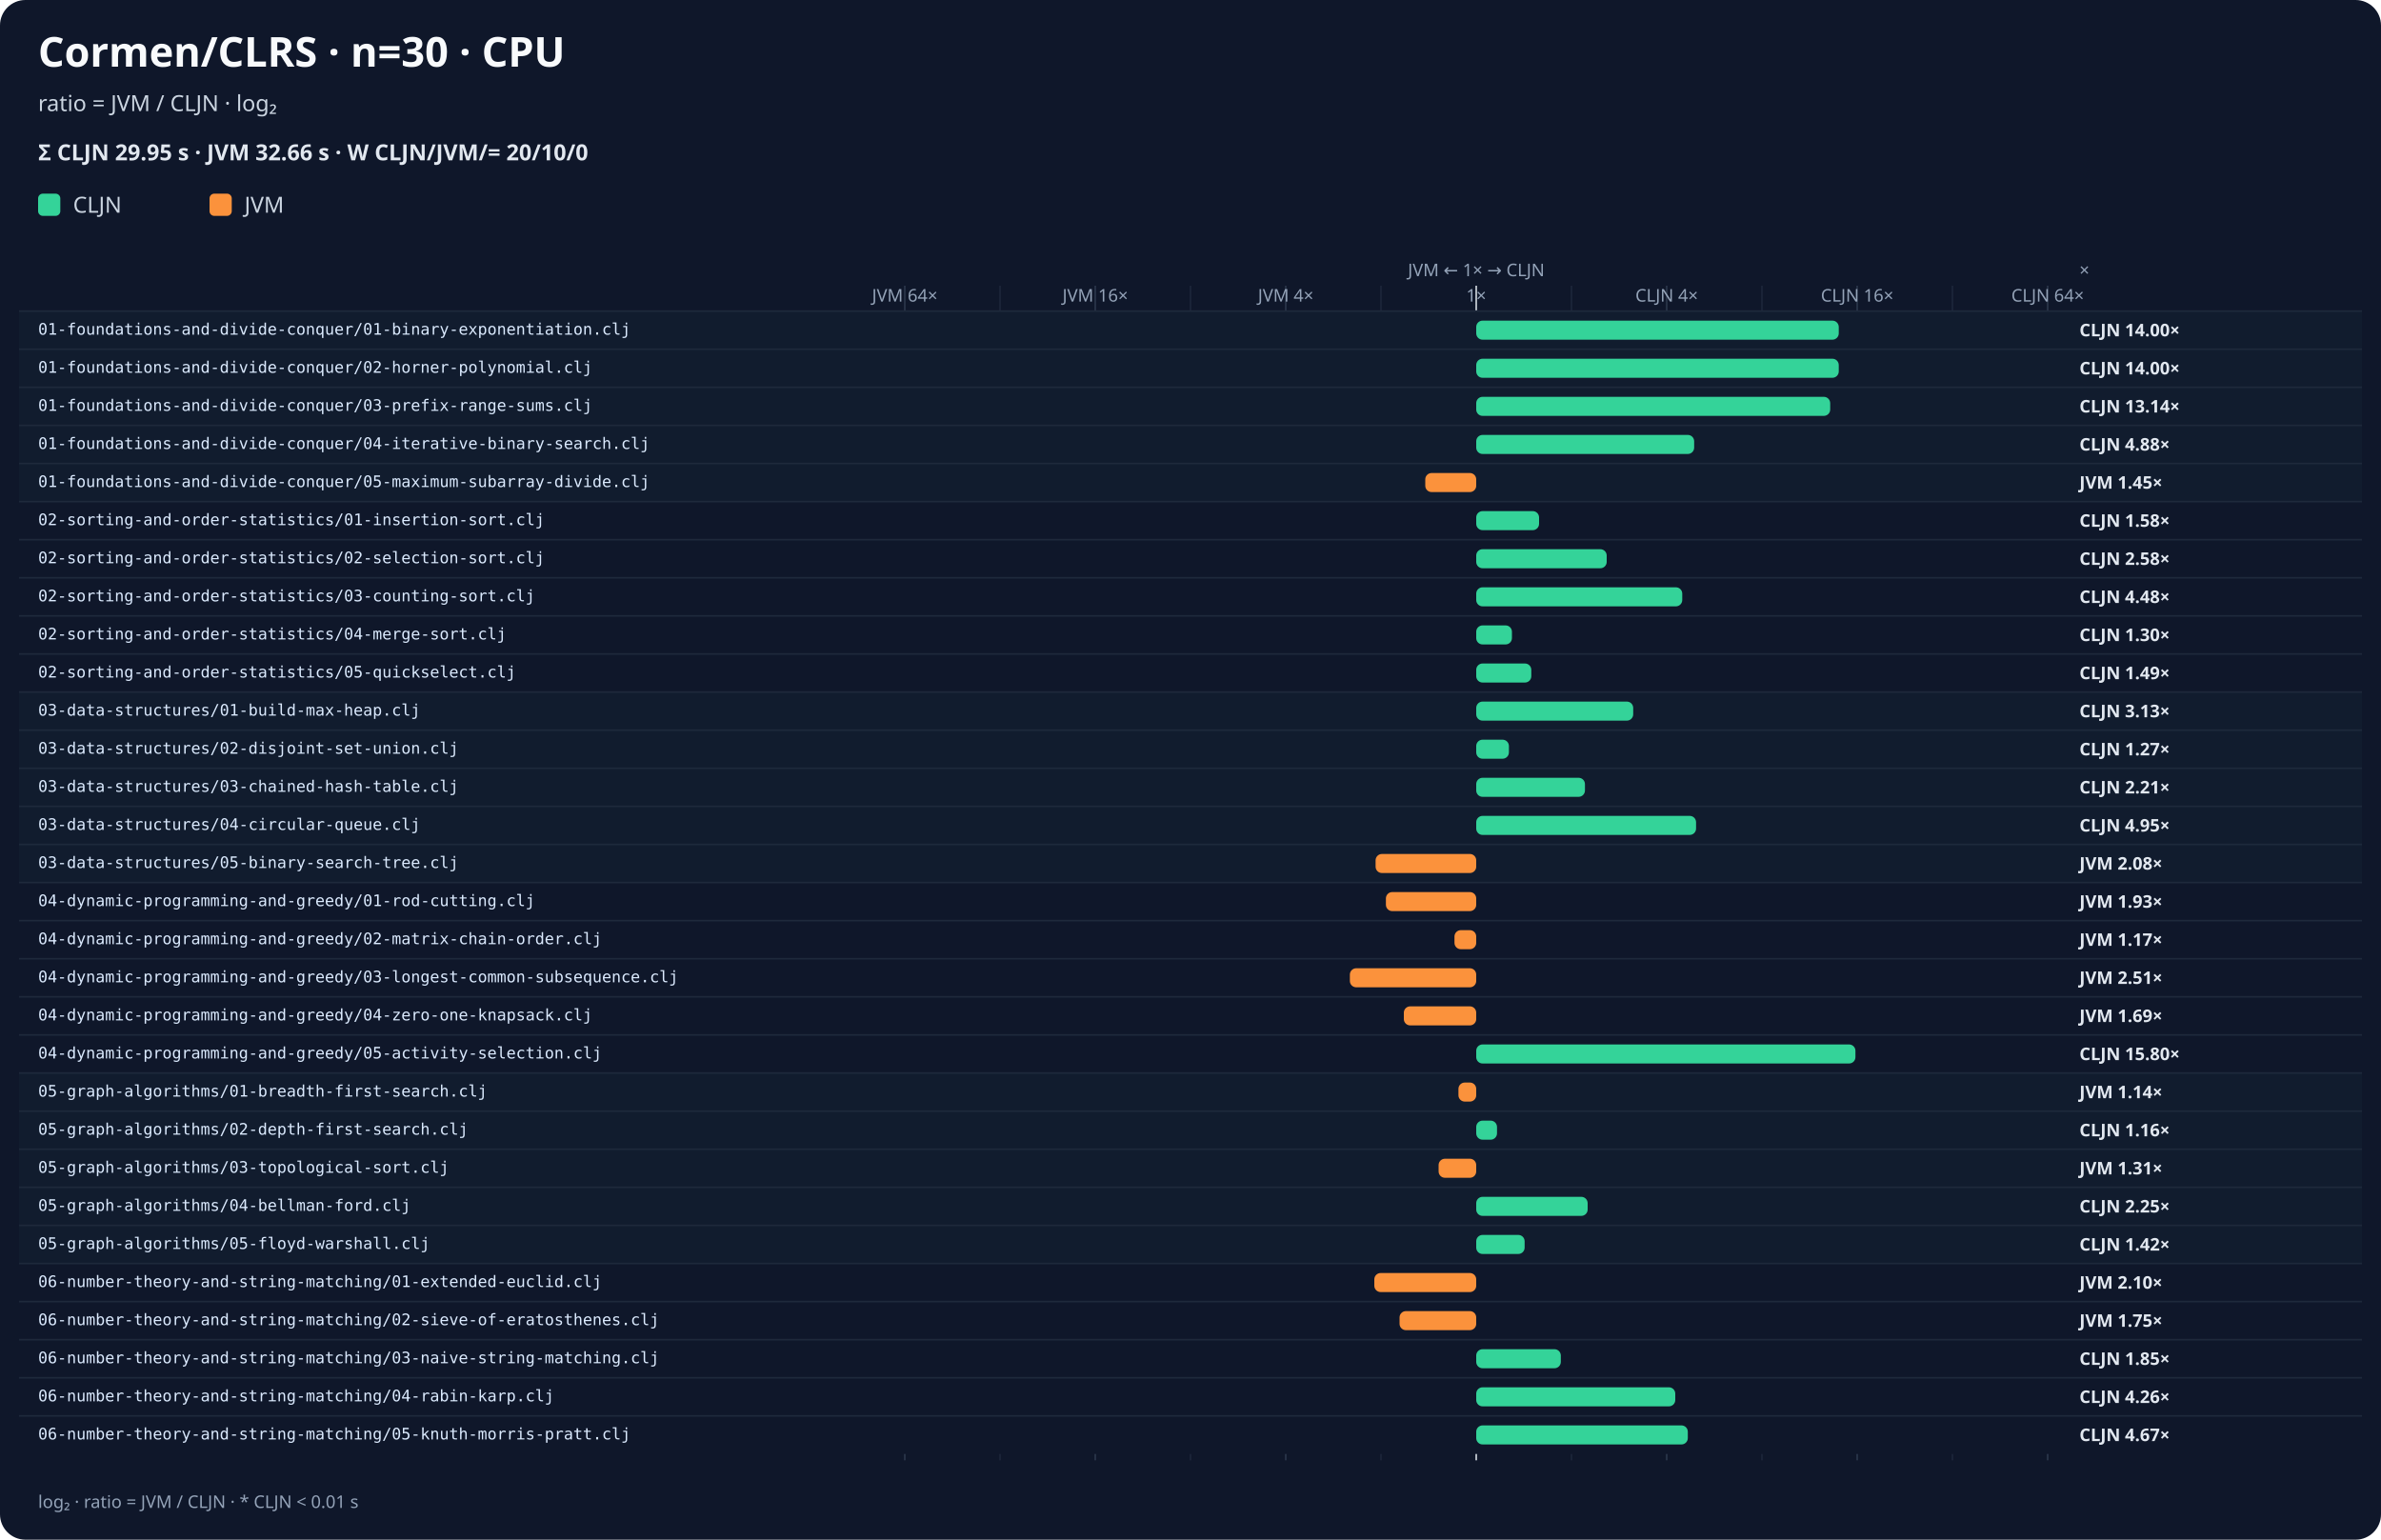
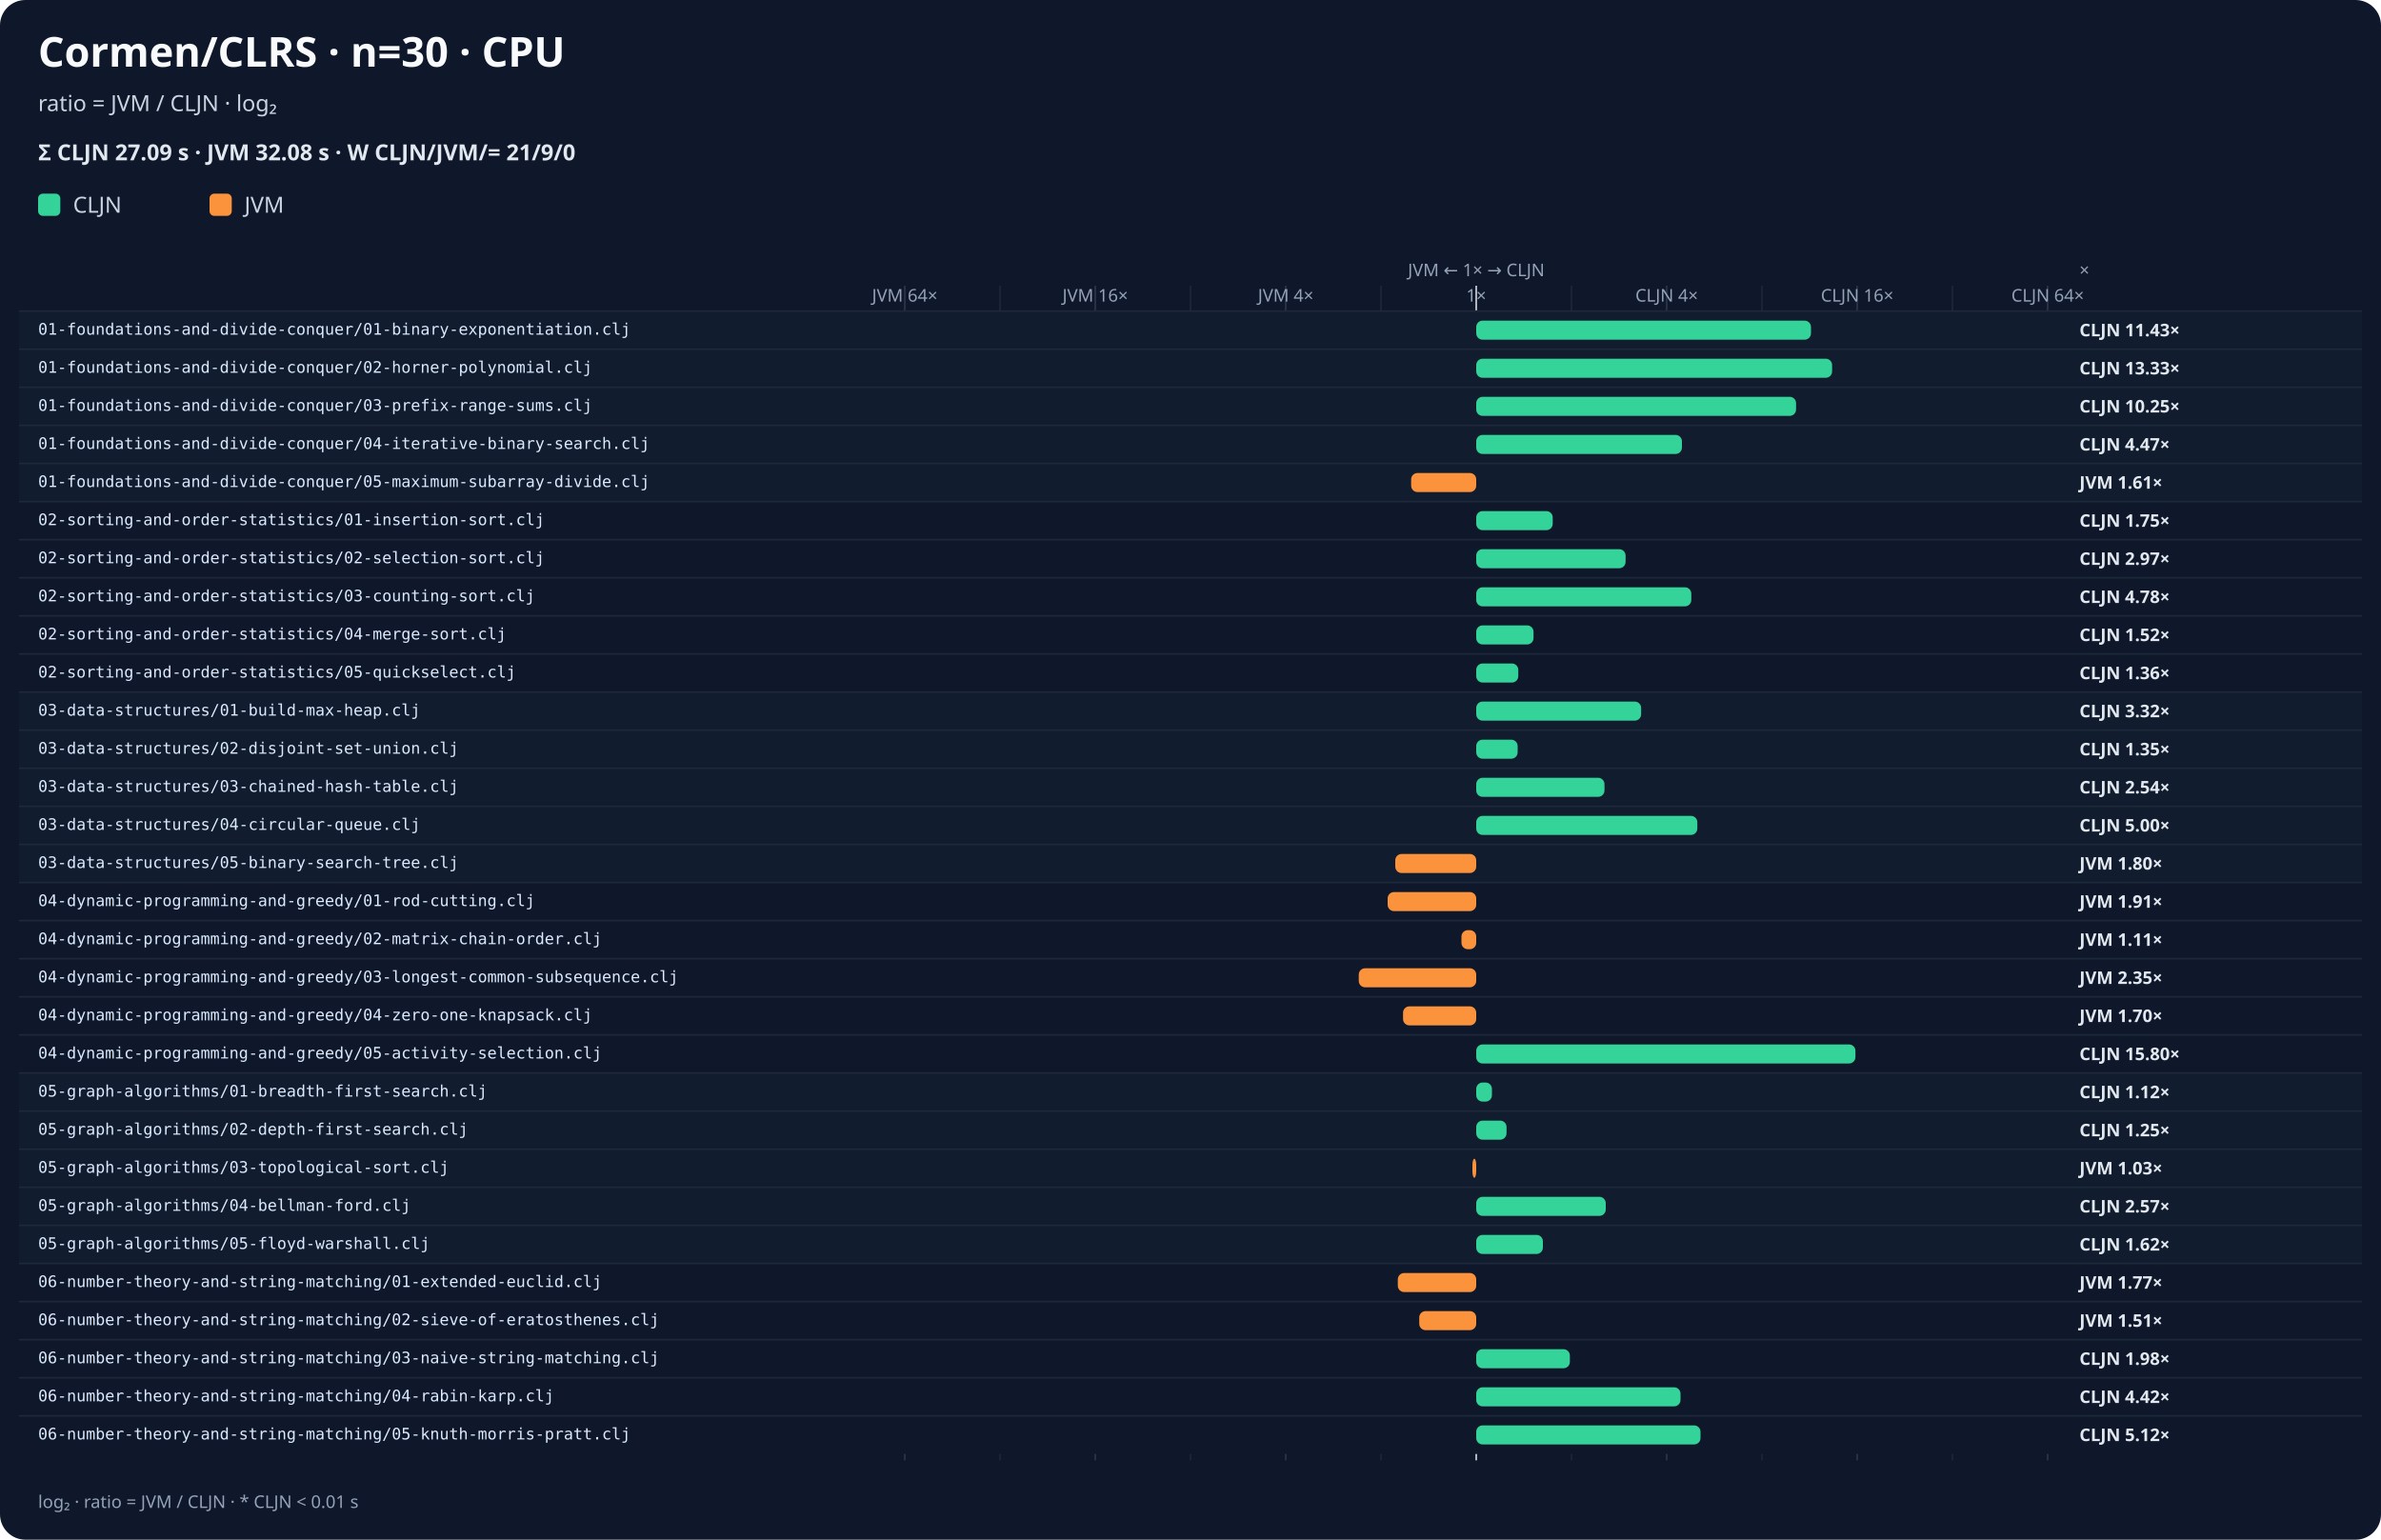
<svg xmlns="http://www.w3.org/2000/svg" width="1500" height="970" viewBox="0 0 1500 970" role="img" aria-labelledby="chart-title chart-desc">
  <style>
.title { fill: #f8fafc; font: 700 26px system-ui, sans-serif; }
.subtitle { fill: #cbd5e1; font: 14px system-ui, sans-serif; }
.summary { fill: #e2e8f0; font: 600 14px system-ui, sans-serif; }
.label { fill: #dbeafe; font: 10px ui-monospace, SFMono-Regular, Consolas, monospace; }
.value { fill: #e2e8f0; font: 600 11px system-ui, sans-serif; }
.axis { fill: #94a3b8; font: 11px system-ui, sans-serif; }
.footer { fill: #94a3b8; font: 11px system-ui, sans-serif; }
</style>
  <rect width="1500" height="970" rx="16" fill="#0f172a" />
  <text x="24" y="42" class="title">Cormen/CLRS · n=30 · CPU</text>
  <text x="24" y="70" class="subtitle">ratio = JVM / CLJN · log₂</text>
-   <text x="24" y="101" class="summary">Σ CLJN 29.95 s · JVM 32.66 s · W CLJN/JVM/= 20/10/0</text>
+   <text x="24" y="101" class="summary">Σ CLJN 27.09 s · JVM 32.08 s · W CLJN/JVM/= 21/9/0</text>
  <rect x="24" y="122" width="14" height="14" rx="3" fill="#34d399" />
  <text x="46" y="134" class="subtitle">CLJN</text>
  <rect x="132" y="122" width="14" height="14" rx="3" fill="#fb923c" />
  <text x="154" y="134" class="subtitle">JVM</text>
  <text x="930" y="174" class="axis" text-anchor="middle">JVM ← 1× → CLJN</text>
  <text x="1310" y="174" class="axis">×</text>
  <line x1="570.0" y1="180" x2="570.0" y2="920" stroke="#334155" opacity="0.75" />
  <text x="570.0" y="190" class="axis" text-anchor="middle">JVM 64×</text>
  <line x1="630.0" y1="180" x2="630.0" y2="920" stroke="#334155" opacity="0.35" />
  <line x1="690.0" y1="180" x2="690.0" y2="920" stroke="#334155" opacity="0.75" />
  <text x="690.0" y="190" class="axis" text-anchor="middle">JVM 16×</text>
  <line x1="750.0" y1="180" x2="750.0" y2="920" stroke="#334155" opacity="0.35" />
  <line x1="810.0" y1="180" x2="810.0" y2="920" stroke="#334155" opacity="0.75" />
  <text x="810.0" y="190" class="axis" text-anchor="middle">JVM 4×</text>
  <line x1="870.0" y1="180" x2="870.0" y2="920" stroke="#334155" opacity="0.35" />
  <line x1="930.0" y1="180" x2="930.0" y2="920" stroke="#e2e8f0" opacity="0.90" />
  <text x="930.0" y="190" class="axis" text-anchor="middle">1×</text>
  <line x1="990.0" y1="180" x2="990.0" y2="920" stroke="#334155" opacity="0.35" />
  <line x1="1050.0" y1="180" x2="1050.0" y2="920" stroke="#334155" opacity="0.75" />
  <text x="1050.0" y="190" class="axis" text-anchor="middle">CLJN 4×</text>
  <line x1="1110.0" y1="180" x2="1110.0" y2="920" stroke="#334155" opacity="0.35" />
  <line x1="1170.0" y1="180" x2="1170.0" y2="920" stroke="#334155" opacity="0.75" />
  <text x="1170.0" y="190" class="axis" text-anchor="middle">CLJN 16×</text>
  <line x1="1230.0" y1="180" x2="1230.0" y2="920" stroke="#334155" opacity="0.35" />
  <line x1="1290.0" y1="180" x2="1290.0" y2="920" stroke="#334155" opacity="0.75" />
  <text x="1290.0" y="190" class="axis" text-anchor="middle">CLJN 64×</text>
  <rect x="12" y="196" width="1476" height="24" fill="#111c2e" />
  <line x1="12" y1="196" x2="1488" y2="196" stroke="#1e293b" />
  <text x="24" y="208.0" class="label" dominant-baseline="middle">01-foundations-and-divide-conquer/01-binary-exponentiation.clj</text>
-   <rect x="930.0" y="202.0" width="228.4" height="12" rx="4" fill="#34d399" />
-   <text x="1310" y="208.0" class="value" dominant-baseline="middle">CLJN 14.00×</text>
+   <rect x="930.0" y="202.0" width="210.9" height="12" rx="4" fill="#34d399" />
+   <text x="1310" y="208.0" class="value" dominant-baseline="middle">CLJN 11.43×</text>
  <rect x="12" y="220" width="1476" height="24" fill="#111c2e" />
  <line x1="12" y1="220" x2="1488" y2="220" stroke="#1e293b" />
  <text x="24" y="232.0" class="label" dominant-baseline="middle">01-foundations-and-divide-conquer/02-horner-polynomial.clj</text>
-   <rect x="930.0" y="226.0" width="228.4" height="12" rx="4" fill="#34d399" />
-   <text x="1310" y="232.0" class="value" dominant-baseline="middle">CLJN 14.00×</text>
+   <rect x="930.0" y="226.0" width="224.2" height="12" rx="4" fill="#34d399" />
+   <text x="1310" y="232.0" class="value" dominant-baseline="middle">CLJN 13.33×</text>
  <rect x="12" y="244" width="1476" height="24" fill="#111c2e" />
  <line x1="12" y1="244" x2="1488" y2="244" stroke="#1e293b" />
  <text x="24" y="256.0" class="label" dominant-baseline="middle">01-foundations-and-divide-conquer/03-prefix-range-sums.clj</text>
-   <rect x="930.0" y="250.0" width="223.0" height="12" rx="4" fill="#34d399" />
-   <text x="1310" y="256.0" class="value" dominant-baseline="middle">CLJN 13.14×</text>
+   <rect x="930.0" y="250.0" width="201.5" height="12" rx="4" fill="#34d399" />
+   <text x="1310" y="256.0" class="value" dominant-baseline="middle">CLJN 10.25×</text>
  <rect x="12" y="268" width="1476" height="24" fill="#111c2e" />
  <line x1="12" y1="268" x2="1488" y2="268" stroke="#1e293b" />
  <text x="24" y="280.0" class="label" dominant-baseline="middle">01-foundations-and-divide-conquer/04-iterative-binary-search.clj</text>
-   <rect x="930.0" y="274.0" width="137.3" height="12" rx="4" fill="#34d399" />
-   <text x="1310" y="280.0" class="value" dominant-baseline="middle">CLJN 4.88×</text>
+   <rect x="930.0" y="274.0" width="129.6" height="12" rx="4" fill="#34d399" />
+   <text x="1310" y="280.0" class="value" dominant-baseline="middle">CLJN 4.47×</text>
  <rect x="12" y="292" width="1476" height="24" fill="#111c2e" />
  <line x1="12" y1="292" x2="1488" y2="292" stroke="#1e293b" />
  <text x="24" y="304.0" class="label" dominant-baseline="middle">01-foundations-and-divide-conquer/05-maximum-subarray-divide.clj</text>
-   <rect x="897.9" y="298.0" width="32.1" height="12" rx="4" fill="#fb923c" />
-   <text x="1310" y="304.0" class="value" dominant-baseline="middle">JVM 1.45×</text>
+   <rect x="889.0" y="298.0" width="41.0" height="12" rx="4" fill="#fb923c" />
+   <text x="1310" y="304.0" class="value" dominant-baseline="middle">JVM 1.61×</text>
  <rect x="12" y="316" width="1476" height="24" fill="#0f172a" />
  <line x1="12" y1="316" x2="1488" y2="316" stroke="#1e293b" />
  <text x="24" y="328.0" class="label" dominant-baseline="middle">02-sorting-and-order-statistics/01-insertion-sort.clj</text>
-   <rect x="930.0" y="322.0" width="39.6" height="12" rx="4" fill="#34d399" />
-   <text x="1310" y="328.0" class="value" dominant-baseline="middle">CLJN 1.58×</text>
+   <rect x="930.0" y="322.0" width="48.2" height="12" rx="4" fill="#34d399" />
+   <text x="1310" y="328.0" class="value" dominant-baseline="middle">CLJN 1.75×</text>
  <rect x="12" y="340" width="1476" height="24" fill="#0f172a" />
  <line x1="12" y1="340" x2="1488" y2="340" stroke="#1e293b" />
  <text x="24" y="352.0" class="label" dominant-baseline="middle">02-sorting-and-order-statistics/02-selection-sort.clj</text>
-   <rect x="930.0" y="346.0" width="82.2" height="12" rx="4" fill="#34d399" />
-   <text x="1310" y="352.0" class="value" dominant-baseline="middle">CLJN 2.58×</text>
+   <rect x="930.0" y="346.0" width="94.1" height="12" rx="4" fill="#34d399" />
+   <text x="1310" y="352.0" class="value" dominant-baseline="middle">CLJN 2.97×</text>
  <rect x="12" y="364" width="1476" height="24" fill="#0f172a" />
  <line x1="12" y1="364" x2="1488" y2="364" stroke="#1e293b" />
  <text x="24" y="376.0" class="label" dominant-baseline="middle">02-sorting-and-order-statistics/03-counting-sort.clj</text>
-   <rect x="930.0" y="370.0" width="129.8" height="12" rx="4" fill="#34d399" />
-   <text x="1310" y="376.0" class="value" dominant-baseline="middle">CLJN 4.48×</text>
+   <rect x="930.0" y="370.0" width="135.5" height="12" rx="4" fill="#34d399" />
+   <text x="1310" y="376.0" class="value" dominant-baseline="middle">CLJN 4.78×</text>
  <rect x="12" y="388" width="1476" height="24" fill="#0f172a" />
  <line x1="12" y1="388" x2="1488" y2="388" stroke="#1e293b" />
  <text x="24" y="400.0" class="label" dominant-baseline="middle">02-sorting-and-order-statistics/04-merge-sort.clj</text>
-   <rect x="930.0" y="394.0" width="22.5" height="12" rx="4" fill="#34d399" />
-   <text x="1310" y="400.0" class="value" dominant-baseline="middle">CLJN 1.30×</text>
+   <rect x="930.0" y="394.0" width="36.1" height="12" rx="4" fill="#34d399" />
+   <text x="1310" y="400.0" class="value" dominant-baseline="middle">CLJN 1.52×</text>
  <rect x="12" y="412" width="1476" height="24" fill="#0f172a" />
  <line x1="12" y1="412" x2="1488" y2="412" stroke="#1e293b" />
  <text x="24" y="424.0" class="label" dominant-baseline="middle">02-sorting-and-order-statistics/05-quickselect.clj</text>
-   <rect x="930.0" y="418.0" width="34.7" height="12" rx="4" fill="#34d399" />
-   <text x="1310" y="424.0" class="value" dominant-baseline="middle">CLJN 1.49×</text>
+   <rect x="930.0" y="418.0" width="26.5" height="12" rx="4" fill="#34d399" />
+   <text x="1310" y="424.0" class="value" dominant-baseline="middle">CLJN 1.36×</text>
  <rect x="12" y="436" width="1476" height="24" fill="#111c2e" />
  <line x1="12" y1="436" x2="1488" y2="436" stroke="#1e293b" />
  <text x="24" y="448.0" class="label" dominant-baseline="middle">03-data-structures/01-build-max-heap.clj</text>
-   <rect x="930.0" y="442.0" width="98.9" height="12" rx="4" fill="#34d399" />
-   <text x="1310" y="448.0" class="value" dominant-baseline="middle">CLJN 3.13×</text>
+   <rect x="930.0" y="442.0" width="103.9" height="12" rx="4" fill="#34d399" />
+   <text x="1310" y="448.0" class="value" dominant-baseline="middle">CLJN 3.32×</text>
  <rect x="12" y="460" width="1476" height="24" fill="#111c2e" />
  <line x1="12" y1="460" x2="1488" y2="460" stroke="#1e293b" />
  <text x="24" y="472.0" class="label" dominant-baseline="middle">03-data-structures/02-disjoint-set-union.clj</text>
-   <rect x="930.0" y="466.0" width="20.6" height="12" rx="4" fill="#34d399" />
-   <text x="1310" y="472.0" class="value" dominant-baseline="middle">CLJN 1.27×</text>
+   <rect x="930.0" y="466.0" width="26.1" height="12" rx="4" fill="#34d399" />
+   <text x="1310" y="472.0" class="value" dominant-baseline="middle">CLJN 1.35×</text>
  <rect x="12" y="484" width="1476" height="24" fill="#111c2e" />
  <line x1="12" y1="484" x2="1488" y2="484" stroke="#1e293b" />
  <text x="24" y="496.0" class="label" dominant-baseline="middle">03-data-structures/03-chained-hash-table.clj</text>
-   <rect x="930.0" y="490.0" width="68.5" height="12" rx="4" fill="#34d399" />
-   <text x="1310" y="496.0" class="value" dominant-baseline="middle">CLJN 2.21×</text>
+   <rect x="930.0" y="490.0" width="80.8" height="12" rx="4" fill="#34d399" />
+   <text x="1310" y="496.0" class="value" dominant-baseline="middle">CLJN 2.54×</text>
  <rect x="12" y="508" width="1476" height="24" fill="#111c2e" />
  <line x1="12" y1="508" x2="1488" y2="508" stroke="#1e293b" />
  <text x="24" y="520.0" class="label" dominant-baseline="middle">03-data-structures/04-circular-queue.clj</text>
-   <rect x="930.0" y="514.0" width="138.5" height="12" rx="4" fill="#34d399" />
-   <text x="1310" y="520.0" class="value" dominant-baseline="middle">CLJN 4.95×</text>
+   <rect x="930.0" y="514.0" width="139.3" height="12" rx="4" fill="#34d399" />
+   <text x="1310" y="520.0" class="value" dominant-baseline="middle">CLJN 5.00×</text>
  <rect x="12" y="532" width="1476" height="24" fill="#111c2e" />
  <line x1="12" y1="532" x2="1488" y2="532" stroke="#1e293b" />
  <text x="24" y="544.0" class="label" dominant-baseline="middle">03-data-structures/05-binary-search-tree.clj</text>
-   <rect x="866.6" y="538.0" width="63.4" height="12" rx="4" fill="#fb923c" />
-   <text x="1310" y="544.0" class="value" dominant-baseline="middle">JVM 2.08×</text>
+   <rect x="879.0" y="538.0" width="51.0" height="12" rx="4" fill="#fb923c" />
+   <text x="1310" y="544.0" class="value" dominant-baseline="middle">JVM 1.80×</text>
  <rect x="12" y="556" width="1476" height="24" fill="#0f172a" />
  <line x1="12" y1="556" x2="1488" y2="556" stroke="#1e293b" />
  <text x="24" y="568.0" class="label" dominant-baseline="middle">04-dynamic-programming-and-greedy/01-rod-cutting.clj</text>
-   <rect x="873.1" y="562.0" width="56.9" height="12" rx="4" fill="#fb923c" />
-   <text x="1310" y="568.0" class="value" dominant-baseline="middle">JVM 1.93×</text>
+   <rect x="874.2" y="562.0" width="55.8" height="12" rx="4" fill="#fb923c" />
+   <text x="1310" y="568.0" class="value" dominant-baseline="middle">JVM 1.91×</text>
  <rect x="12" y="580" width="1476" height="24" fill="#0f172a" />
  <line x1="12" y1="580" x2="1488" y2="580" stroke="#1e293b" />
  <text x="24" y="592.0" class="label" dominant-baseline="middle">04-dynamic-programming-and-greedy/02-matrix-chain-order.clj</text>
-   <rect x="916.3" y="586.0" width="13.7" height="12" rx="4" fill="#fb923c" />
-   <text x="1310" y="592.0" class="value" dominant-baseline="middle">JVM 1.17×</text>
+   <rect x="920.7" y="586.0" width="9.3" height="12" rx="4" fill="#fb923c" />
+   <text x="1310" y="592.0" class="value" dominant-baseline="middle">JVM 1.11×</text>
  <rect x="12" y="604" width="1476" height="24" fill="#0f172a" />
  <line x1="12" y1="604" x2="1488" y2="604" stroke="#1e293b" />
  <text x="24" y="616.0" class="label" dominant-baseline="middle">04-dynamic-programming-and-greedy/03-longest-common-subsequence.clj</text>
-   <rect x="850.4" y="610.0" width="79.6" height="12" rx="4" fill="#fb923c" />
-   <text x="1310" y="616.0" class="value" dominant-baseline="middle">JVM 2.51×</text>
+   <rect x="856.0" y="610.0" width="74.0" height="12" rx="4" fill="#fb923c" />
+   <text x="1310" y="616.0" class="value" dominant-baseline="middle">JVM 2.35×</text>
  <rect x="12" y="628" width="1476" height="24" fill="#0f172a" />
  <line x1="12" y1="628" x2="1488" y2="628" stroke="#1e293b" />
  <text x="24" y="640.0" class="label" dominant-baseline="middle">04-dynamic-programming-and-greedy/04-zero-one-knapsack.clj</text>
-   <rect x="884.4" y="634.0" width="45.6" height="12" rx="4" fill="#fb923c" />
-   <text x="1310" y="640.0" class="value" dominant-baseline="middle">JVM 1.69×</text>
+   <rect x="883.9" y="634.0" width="46.1" height="12" rx="4" fill="#fb923c" />
+   <text x="1310" y="640.0" class="value" dominant-baseline="middle">JVM 1.70×</text>
  <rect x="12" y="652" width="1476" height="24" fill="#0f172a" />
  <line x1="12" y1="652" x2="1488" y2="652" stroke="#1e293b" />
  <text x="24" y="664.0" class="label" dominant-baseline="middle">04-dynamic-programming-and-greedy/05-activity-selection.clj</text>
  <rect x="930.0" y="658.0" width="238.9" height="12" rx="4" fill="#34d399" />
  <text x="1310" y="664.0" class="value" dominant-baseline="middle">CLJN 15.80×</text>
  <rect x="12" y="676" width="1476" height="24" fill="#111c2e" />
  <line x1="12" y1="676" x2="1488" y2="676" stroke="#1e293b" />
  <text x="24" y="688.0" class="label" dominant-baseline="middle">05-graph-algorithms/01-breadth-first-search.clj</text>
-   <rect x="918.8" y="682.0" width="11.2" height="12" rx="4" fill="#fb923c" />
-   <text x="1310" y="688.0" class="value" dominant-baseline="middle">JVM 1.14×</text>
+   <rect x="930.0" y="682.0" width="9.9" height="12" rx="4" fill="#34d399" />
+   <text x="1310" y="688.0" class="value" dominant-baseline="middle">CLJN 1.12×</text>
  <rect x="12" y="700" width="1476" height="24" fill="#111c2e" />
  <line x1="12" y1="700" x2="1488" y2="700" stroke="#1e293b" />
  <text x="24" y="712.0" class="label" dominant-baseline="middle">05-graph-algorithms/02-depth-first-search.clj</text>
-   <rect x="930.0" y="706.0" width="13.1" height="12" rx="4" fill="#34d399" />
-   <text x="1310" y="712.0" class="value" dominant-baseline="middle">CLJN 1.16×</text>
+   <rect x="930.0" y="706.0" width="19.1" height="12" rx="4" fill="#34d399" />
+   <text x="1310" y="712.0" class="value" dominant-baseline="middle">CLJN 1.25×</text>
  <rect x="12" y="724" width="1476" height="24" fill="#111c2e" />
  <line x1="12" y1="724" x2="1488" y2="724" stroke="#1e293b" />
  <text x="24" y="736.0" class="label" dominant-baseline="middle">05-graph-algorithms/03-topological-sort.clj</text>
-   <rect x="906.3" y="730.0" width="23.7" height="12" rx="4" fill="#fb923c" />
-   <text x="1310" y="736.0" class="value" dominant-baseline="middle">JVM 1.31×</text>
+   <rect x="927.6" y="730.0" width="2.4" height="12" rx="4" fill="#fb923c" />
+   <text x="1310" y="736.0" class="value" dominant-baseline="middle">JVM 1.03×</text>
  <rect x="12" y="748" width="1476" height="24" fill="#111c2e" />
  <line x1="12" y1="748" x2="1488" y2="748" stroke="#1e293b" />
  <text x="24" y="760.0" class="label" dominant-baseline="middle">05-graph-algorithms/04-bellman-ford.clj</text>
-   <rect x="930.0" y="754.0" width="70.2" height="12" rx="4" fill="#34d399" />
-   <text x="1310" y="760.0" class="value" dominant-baseline="middle">CLJN 2.25×</text>
+   <rect x="930.0" y="754.0" width="81.6" height="12" rx="4" fill="#34d399" />
+   <text x="1310" y="760.0" class="value" dominant-baseline="middle">CLJN 2.57×</text>
  <rect x="12" y="772" width="1476" height="24" fill="#111c2e" />
  <line x1="12" y1="772" x2="1488" y2="772" stroke="#1e293b" />
  <text x="24" y="784.0" class="label" dominant-baseline="middle">05-graph-algorithms/05-floyd-warshall.clj</text>
-   <rect x="930.0" y="778.0" width="30.5" height="12" rx="4" fill="#34d399" />
-   <text x="1310" y="784.0" class="value" dominant-baseline="middle">CLJN 1.42×</text>
+   <rect x="930.0" y="778.0" width="42.0" height="12" rx="4" fill="#34d399" />
+   <text x="1310" y="784.0" class="value" dominant-baseline="middle">CLJN 1.62×</text>
  <rect x="12" y="796" width="1476" height="24" fill="#0f172a" />
  <line x1="12" y1="796" x2="1488" y2="796" stroke="#1e293b" />
  <text x="24" y="808.0" class="label" dominant-baseline="middle">06-number-theory-and-string-matching/01-extended-euclid.clj</text>
-   <rect x="865.8" y="802.0" width="64.2" height="12" rx="4" fill="#fb923c" />
-   <text x="1310" y="808.0" class="value" dominant-baseline="middle">JVM 2.10×</text>
+   <rect x="880.6" y="802.0" width="49.4" height="12" rx="4" fill="#fb923c" />
+   <text x="1310" y="808.0" class="value" dominant-baseline="middle">JVM 1.77×</text>
  <rect x="12" y="820" width="1476" height="24" fill="#0f172a" />
  <line x1="12" y1="820" x2="1488" y2="820" stroke="#1e293b" />
  <text x="24" y="832.0" class="label" dominant-baseline="middle">06-number-theory-and-string-matching/02-sieve-of-eratosthenes.clj</text>
-   <rect x="881.7" y="826.0" width="48.3" height="12" rx="4" fill="#fb923c" />
-   <text x="1310" y="832.0" class="value" dominant-baseline="middle">JVM 1.75×</text>
+   <rect x="894.1" y="826.0" width="35.9" height="12" rx="4" fill="#fb923c" />
+   <text x="1310" y="832.0" class="value" dominant-baseline="middle">JVM 1.51×</text>
  <rect x="12" y="844" width="1476" height="24" fill="#0f172a" />
  <line x1="12" y1="844" x2="1488" y2="844" stroke="#1e293b" />
  <text x="24" y="856.0" class="label" dominant-baseline="middle">06-number-theory-and-string-matching/03-naive-string-matching.clj</text>
-   <rect x="930.0" y="850.0" width="53.3" height="12" rx="4" fill="#34d399" />
-   <text x="1310" y="856.0" class="value" dominant-baseline="middle">CLJN 1.85×</text>
+   <rect x="930.0" y="850.0" width="59.0" height="12" rx="4" fill="#34d399" />
+   <text x="1310" y="856.0" class="value" dominant-baseline="middle">CLJN 1.98×</text>
  <rect x="12" y="868" width="1476" height="24" fill="#0f172a" />
  <line x1="12" y1="868" x2="1488" y2="868" stroke="#1e293b" />
  <text x="24" y="880.0" class="label" dominant-baseline="middle">06-number-theory-and-string-matching/04-rabin-karp.clj</text>
-   <rect x="930.0" y="874.0" width="125.4" height="12" rx="4" fill="#34d399" />
-   <text x="1310" y="880.0" class="value" dominant-baseline="middle">CLJN 4.26×</text>
+   <rect x="930.0" y="874.0" width="128.7" height="12" rx="4" fill="#34d399" />
+   <text x="1310" y="880.0" class="value" dominant-baseline="middle">CLJN 4.42×</text>
  <rect x="12" y="892" width="1476" height="24" fill="#0f172a" />
  <line x1="12" y1="892" x2="1488" y2="892" stroke="#1e293b" />
  <text x="24" y="904.0" class="label" dominant-baseline="middle">06-number-theory-and-string-matching/05-knuth-morris-pratt.clj</text>
-   <rect x="930.0" y="898.0" width="133.3" height="12" rx="4" fill="#34d399" />
-   <text x="1310" y="904.0" class="value" dominant-baseline="middle">CLJN 4.67×</text>
+   <rect x="930.0" y="898.0" width="141.3" height="12" rx="4" fill="#34d399" />
+   <text x="1310" y="904.0" class="value" dominant-baseline="middle">CLJN 5.12×</text>
  <text x="24" y="950" class="footer">log₂ · ratio = JVM / CLJN · * CLJN &lt; 0.01 s</text>
</svg>
